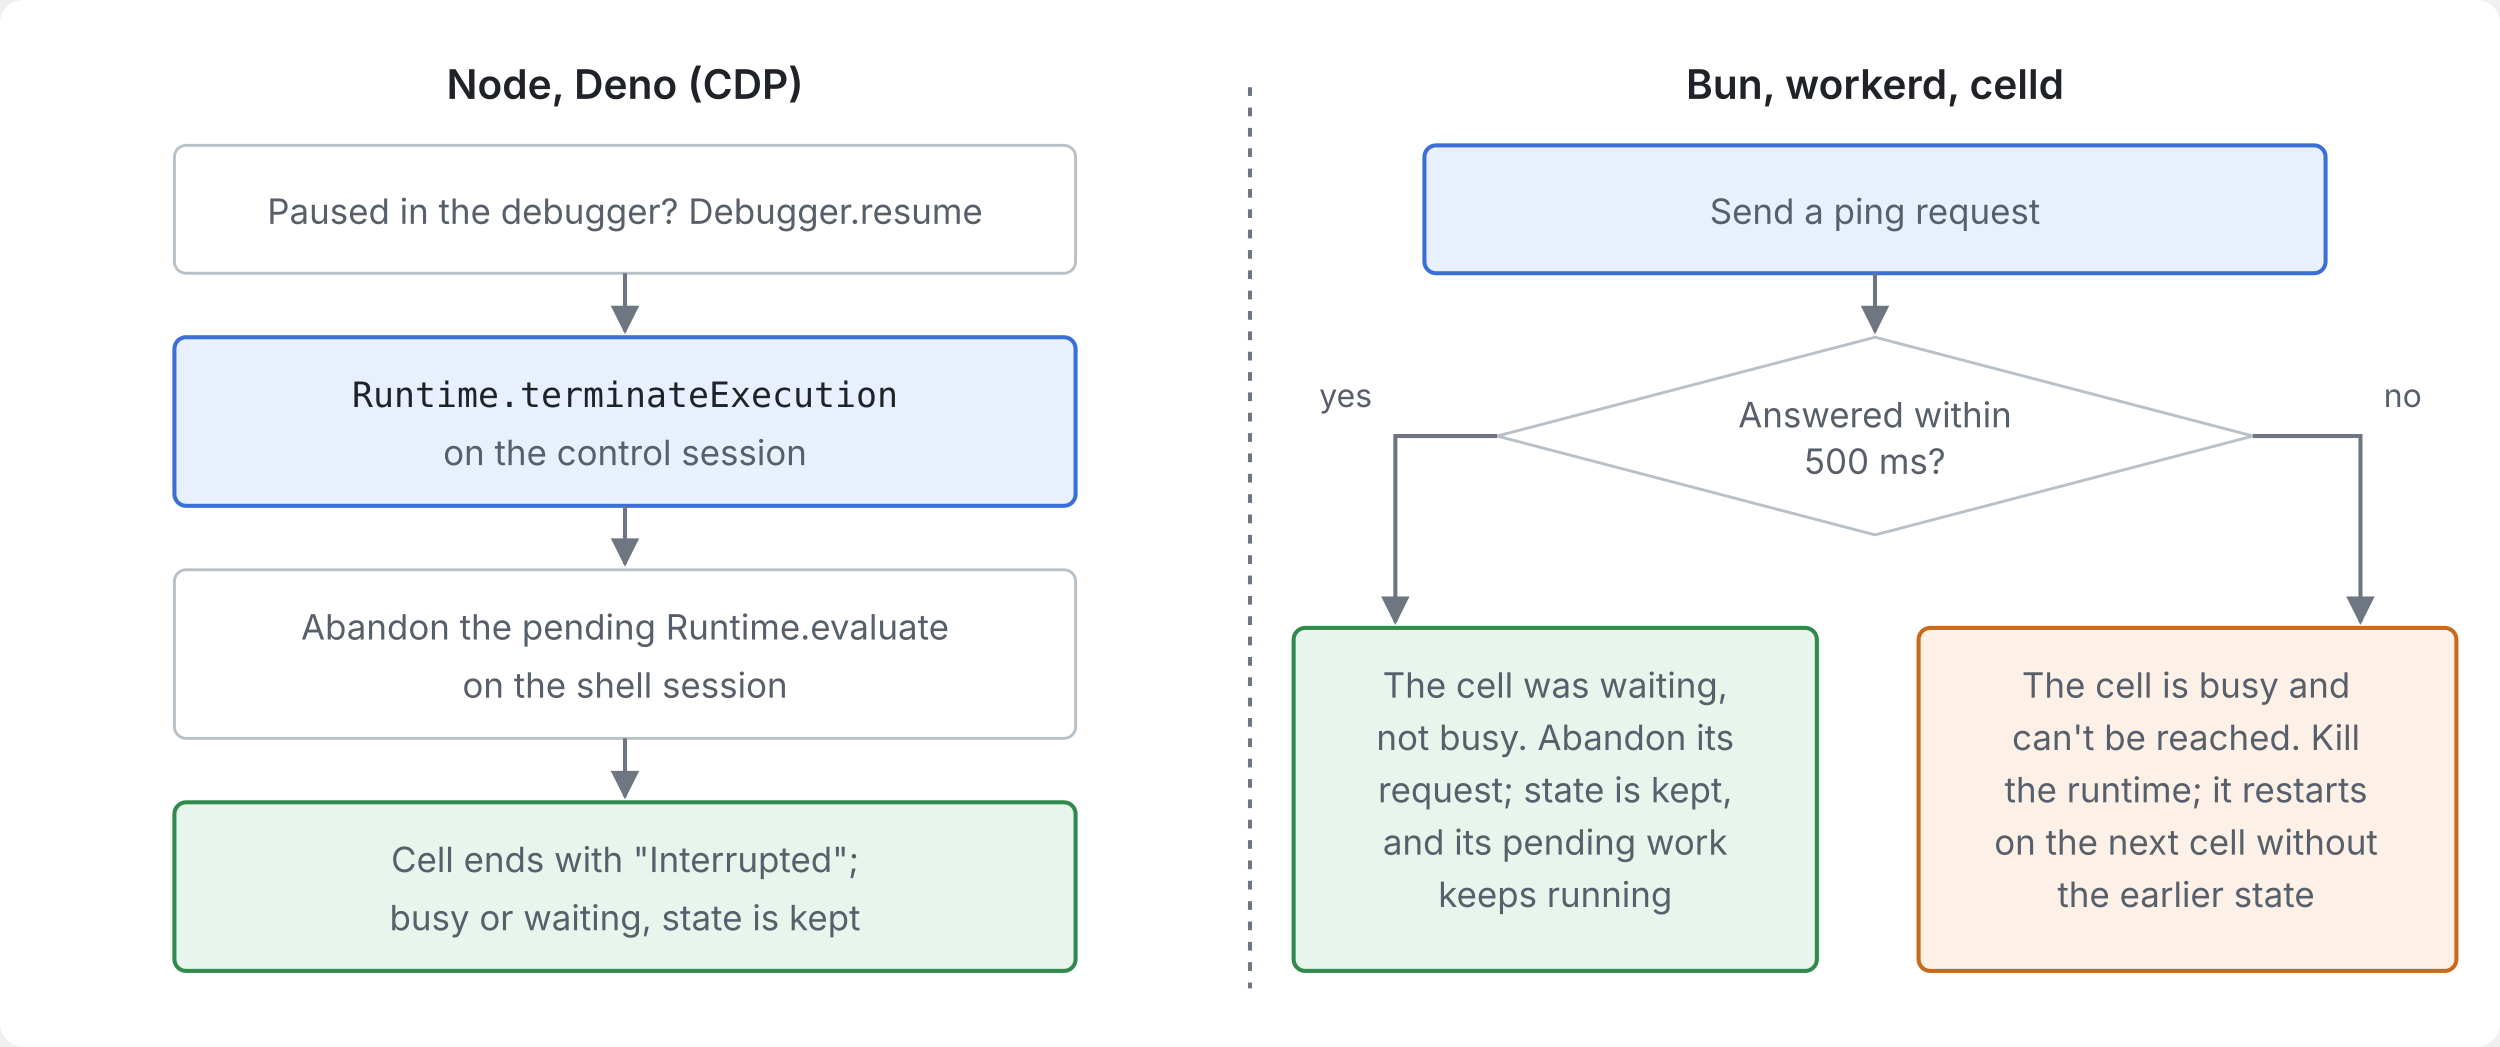
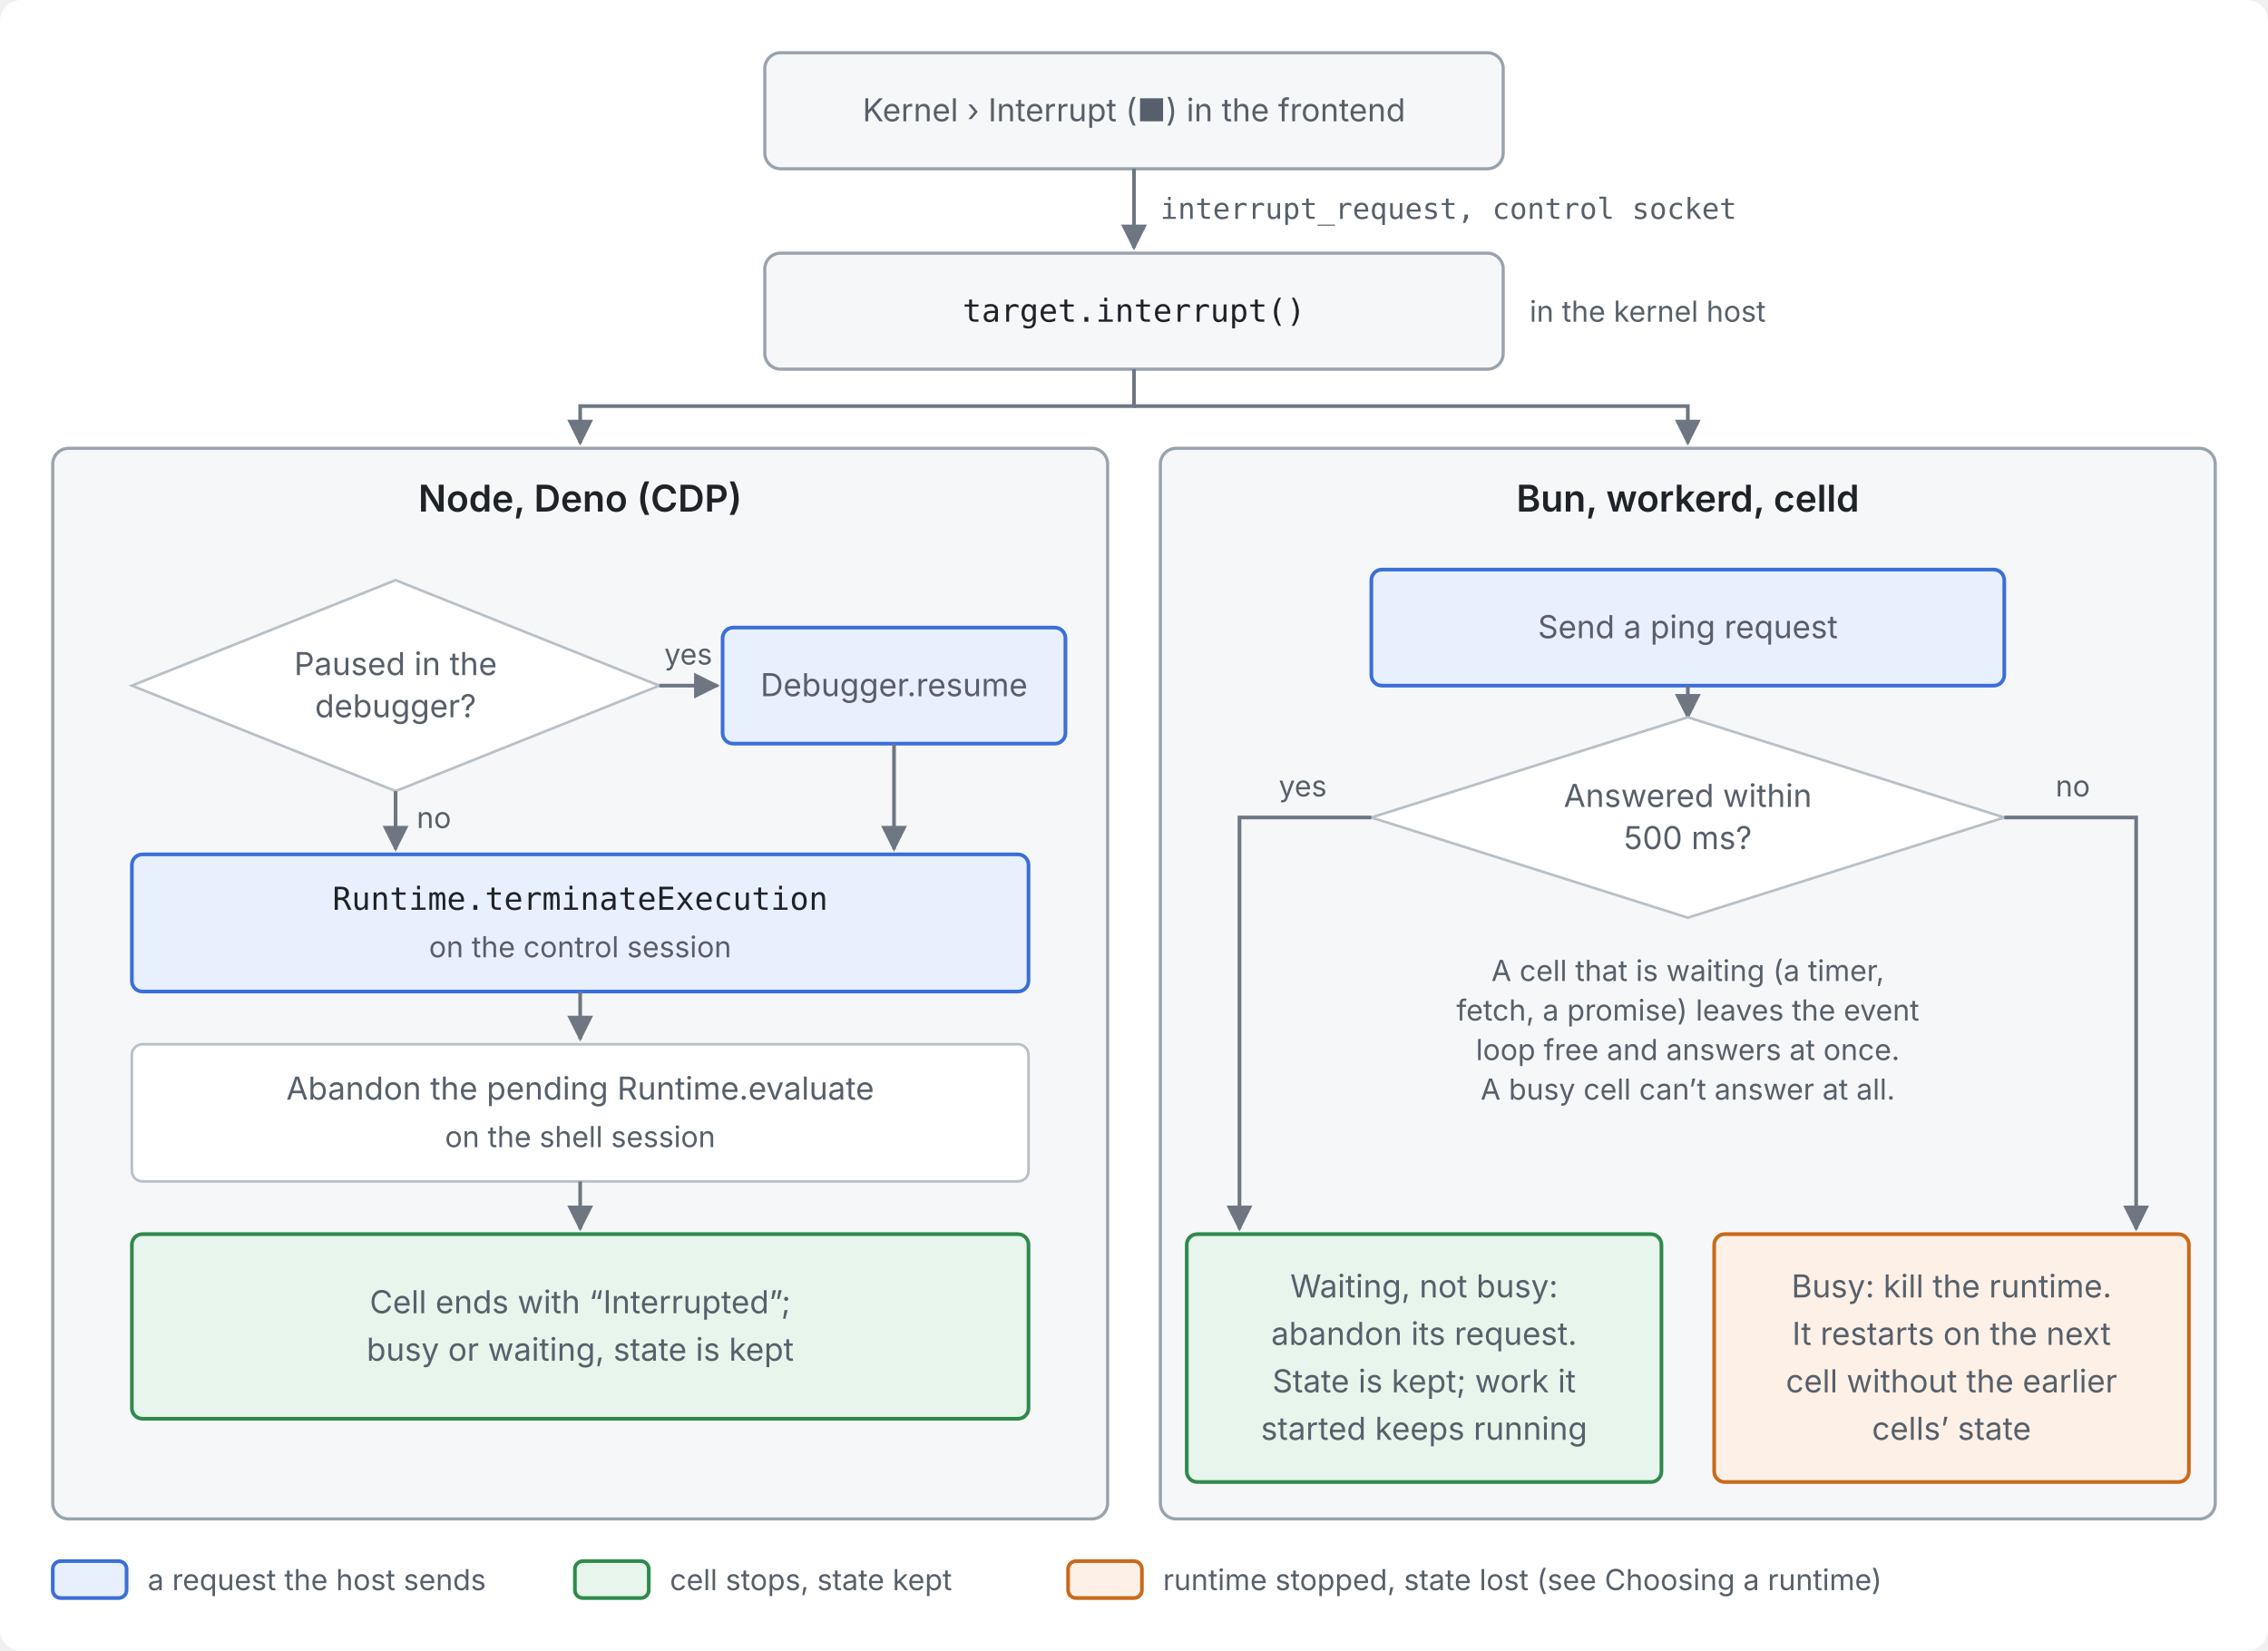
- <svg xmlns="http://www.w3.org/2000/svg" viewBox="0 0 860 360" width="860" height="360" role="img" aria-label="How an interrupt reaches a running cell on each kind of target">
+ <svg xmlns="http://www.w3.org/2000/svg" viewBox="0 0 860 626" width="860" height="626" role="img" aria-label="The frontend's Interrupt button sends interrupt_request on the control socket, and the kernel host calls interrupt() on the target. On Node and Deno, a paused debugger is resumed, the host sends Runtime.terminateExecution on the control session and abandons the pending evaluate, and state is kept. On Bun, workerd and celld the host sends a ping: a waiting cell answers within 500 ms, so its request is abandoned and state kept; a busy cell can't answer, so the runtime is killed and restarts on the next cell without the earlier state.">
  <style>
    .bg { fill: #ffffff; }
    .box { fill: #f6f7f9; stroke: #9aa3ad; stroke-width: 1.2; }
    .inner { fill: #ffffff; stroke: #b8c0c8; stroke-width: 1; }
    .acc { fill: #e8f0fe; stroke: #3b6fd8; stroke-width: 1.4; }
    .warn { fill: #fdf0e6; stroke: #c96a1b; stroke-width: 1.4; }
    .ok { fill: #e7f5ec; stroke: #2f8a4c; stroke-width: 1.4; }
    .t { font: 600 14px system-ui, -apple-system, "Segoe UI", sans-serif; fill: #1f2328; }
    .s { font: 12px system-ui, -apple-system, "Segoe UI", sans-serif; fill: #57606a; }
    .m { font: 12px ui-monospace, SFMono-Regular, Menlo, Consolas, monospace; fill: #1f2328; }
    .l { font: 11px system-ui, -apple-system, "Segoe UI", sans-serif; fill: #57606a; }
    .lm { font: 11px ui-monospace, SFMono-Regular, Menlo, Consolas, monospace; fill: #57606a; }
    .ln { stroke: #6e7781; stroke-width: 1.4; fill: none; }
    .ah { fill: #6e7781; }
    @media (prefers-color-scheme: dark) {
      .bg { fill: #1b1b1f; }
      .box { fill: #25262b; stroke: #5c6370; }
      .inner { fill: #1b1b1f; stroke: #4a505a; }
      .acc { fill: #1e2a44; stroke: #6b9bff; }
      .warn { fill: #3a2a1c; stroke: #e0904a; }
      .ok { fill: #1d3326; stroke: #5cc27e; }
      .t, .m { fill: #e6e8eb; }
      .s, .l, .lm { fill: #a0a7b0; }
      .ln { stroke: #a0a7b0; }
      .ah { fill: #a0a7b0; }
    }
  </style>
  <defs>
    <marker id="a" viewBox="0 0 10 10" refX="9" refY="5" markerWidth="7" markerHeight="7" orient="auto-start-reverse">
      <path class="ah" d="M0,0 L10,5 L0,10 z" />
    </marker>
  </defs>
-   <rect class="bg" x="0" y="0" width="860" height="360" rx="8" />
-   <text class="t" x="215" y="34" text-anchor="middle">Node, Deno (CDP)</text>
-   <rect class="inner" x="60" y="50" width="310" height="44" rx="4" />
-   <text class="s" x="215" y="77" text-anchor="middle">Paused in the debugger? Debugger.resume</text>
-   <line class="ln" x1="215" y1="94" x2="215" y2="114" marker-end="url(#a)" />
-   <rect class="acc" x="60" y="116" width="310" height="58" rx="4" />
-   <text class="m" x="215" y="140" text-anchor="middle">Runtime.terminateExecution</text>
-   <text class="s" x="215" y="160" text-anchor="middle">on the control session</text>
-   <line class="ln" x1="215" y1="174" x2="215" y2="194" marker-end="url(#a)" />
-   <rect class="inner" x="60" y="196" width="310" height="58" rx="4" />
-   <text class="s" x="215" y="220" text-anchor="middle">Abandon the pending Runtime.evaluate</text>
-   <text class="s" x="215" y="240" text-anchor="middle">on the shell session</text>
-   <line class="ln" x1="215" y1="254" x2="215" y2="274" marker-end="url(#a)" />
-   <rect class="ok" x="60" y="276" width="310" height="58" rx="4" />
-   <text class="s" x="215" y="300" text-anchor="middle">Cell ends with "Interrupted";</text>
-   <text class="s" x="215" y="320" text-anchor="middle">busy or waiting, state is kept</text>
-   <line class="ln" x1="430" y1="30" x2="430" y2="340" stroke-dasharray="3 4" />
-   <text class="t" x="645" y="34" text-anchor="middle">Bun, workerd, celld</text>
-   <rect class="acc" x="490" y="50" width="310" height="44" rx="4" />
-   <text class="s" x="645" y="77" text-anchor="middle">Send a ping request</text>
-   <line class="ln" x1="645" y1="94" x2="645" y2="114" marker-end="url(#a)" />
-   <polygon class="inner" points="645,116 775,150 645,184 515,150" />
-   <text class="s" x="645" y="147" text-anchor="middle">Answered within</text>
-   <text class="s" x="645" y="163" text-anchor="middle">500 ms?</text>
-   <path class="ln" d="M515,150 H480 V214" marker-end="url(#a)" />
-   <text class="l" x="472" y="140" text-anchor="end">yes</text>
-   <path class="ln" d="M775,150 H812 V214" marker-end="url(#a)" />
-   <text class="l" x="820" y="140" text-anchor="start">no</text>
-   <rect class="ok" x="445" y="216" width="180" height="118" rx="4" />
-   <text class="s" x="535" y="240" text-anchor="middle">The cell was waiting,</text>
-   <text class="s" x="535" y="258" text-anchor="middle">not busy. Abandon its</text>
-   <text class="s" x="535" y="276" text-anchor="middle">request; state is kept,</text>
-   <text class="s" x="535" y="294" text-anchor="middle">and its pending work</text>
-   <text class="s" x="535" y="312" text-anchor="middle">keeps running</text>
-   <rect class="warn" x="660" y="216" width="185" height="118" rx="4" />
-   <text class="s" x="752" y="240" text-anchor="middle">The cell is busy and</text>
-   <text class="s" x="752" y="258" text-anchor="middle">can't be reached. Kill</text>
-   <text class="s" x="752" y="276" text-anchor="middle">the runtime; it restarts</text>
-   <text class="s" x="752" y="294" text-anchor="middle">on the next cell without</text>
-   <text class="s" x="752" y="312" text-anchor="middle">the earlier state</text>
+   <rect class="bg" x="0" y="0" width="860" height="626" rx="8" />
+   <rect class="box" x="290" y="20" width="280" height="44" rx="6" />
+   <text class="s" x="430" y="46" text-anchor="middle">Kernel › Interrupt (■) in the frontend</text>
+   <path class="ln" d="M430,64 V94" marker-end="url(#a)" />
+   <text class="lm" x="440" y="83">interrupt_request, control socket</text>
+   <rect class="box" x="290" y="96" width="280" height="44" rx="6" />
+   <text class="m" x="430" y="122" text-anchor="middle">target.interrupt()</text>
+   <text class="l" x="580" y="122">in the kernel host</text>
+   <path class="ln" d="M430,140 V154 H220 V168" marker-end="url(#a)" />
+   <path class="ln" d="M430,154 H640 V168" marker-end="url(#a)" />
+   <rect class="box" x="20" y="170" width="400" height="406" rx="6" />
+   <rect class="box" x="440" y="170" width="400" height="406" rx="6" />
+   <text class="t" x="220" y="194" text-anchor="middle">Node, Deno (CDP)</text>
+   <text class="t" x="640" y="194" text-anchor="middle">Bun, workerd, celld</text>
+   <polygon class="inner" points="150,220 250,260 150,300 50,260" />
+   <text class="s" x="150" y="256" text-anchor="middle">Paused in the</text>
+   <text class="s" x="150" y="272" text-anchor="middle">debugger?</text>
+   <path class="ln" d="M250,260 H272" marker-end="url(#a)" />
+   <text class="l" x="261" y="252" text-anchor="middle">yes</text>
+   <rect class="acc" x="274" y="238" width="130" height="44" rx="4" />
+   <text class="s" x="339" y="264" text-anchor="middle">Debugger.resume</text>
+   <path class="ln" d="M150,300 V322" marker-end="url(#a)" />
+   <text class="l" x="158" y="314">no</text>
+   <path class="ln" d="M339,282 V322" marker-end="url(#a)" />
+   <rect class="acc" x="50" y="324" width="340" height="52" rx="4" />
+   <text class="m" x="220" y="345" text-anchor="middle">Runtime.terminateExecution</text>
+   <text class="l" x="220" y="363" text-anchor="middle">on the control session</text>
+   <path class="ln" d="M220,376 V394" marker-end="url(#a)" />
+   <rect class="inner" x="50" y="396" width="340" height="52" rx="4" />
+   <text class="s" x="220" y="417" text-anchor="middle">Abandon the pending Runtime.evaluate</text>
+   <text class="l" x="220" y="435" text-anchor="middle">on the shell session</text>
+   <path class="ln" d="M220,448 V466" marker-end="url(#a)" />
+   <rect class="ok" x="50" y="468" width="340" height="70" rx="4" />
+   <text class="s" x="220" y="498" text-anchor="middle">Cell ends with “Interrupted”;</text>
+   <text class="s" x="220" y="516" text-anchor="middle">busy or waiting, state is kept</text>
+   <rect class="acc" x="520" y="216" width="240" height="44" rx="4" />
+   <text class="s" x="640" y="242" text-anchor="middle">Send a ping request</text>
+   <path class="ln" d="M640,260 V272" marker-end="url(#a)" />
+   <polygon class="inner" points="640,272 760,310 640,348 520,310" />
+   <text class="s" x="640" y="306" text-anchor="middle">Answered within</text>
+   <text class="s" x="640" y="322" text-anchor="middle">500 ms?</text>
+   <path class="ln" d="M520,310 H470 V466" marker-end="url(#a)" />
+   <text class="l" x="494" y="302" text-anchor="middle">yes</text>
+   <path class="ln" d="M760,310 H810 V466" marker-end="url(#a)" />
+   <text class="l" x="786" y="302" text-anchor="middle">no</text>
+   <text class="l" x="640" y="372" text-anchor="middle">A cell that is waiting (a timer,</text>
+   <text class="l" x="640" y="387" text-anchor="middle">fetch, a promise) leaves the event</text>
+   <text class="l" x="640" y="402" text-anchor="middle">loop free and answers at once.</text>
+   <text class="l" x="640" y="417" text-anchor="middle">A busy cell can’t answer at all.</text>
+   <rect class="ok" x="450" y="468" width="180" height="94" rx="4" />
+   <text class="s" x="540" y="492" text-anchor="middle">Waiting, not busy:</text>
+   <text class="s" x="540" y="510" text-anchor="middle">abandon its request.</text>
+   <text class="s" x="540" y="528" text-anchor="middle">State is kept; work it</text>
+   <text class="s" x="540" y="546" text-anchor="middle">started keeps running</text>
+   <rect class="warn" x="650" y="468" width="180" height="94" rx="4" />
+   <text class="s" x="740" y="492" text-anchor="middle">Busy: kill the runtime.</text>
+   <text class="s" x="740" y="510" text-anchor="middle">It restarts on the next</text>
+   <text class="s" x="740" y="528" text-anchor="middle">cell without the earlier</text>
+   <text class="s" x="740" y="546" text-anchor="middle">cells’ state</text>
+   <rect class="acc" x="20" y="592" width="28" height="14" rx="3" />
+   <text class="l" x="56" y="603">a request the host sends</text>
+   <rect class="ok" x="218" y="592" width="28" height="14" rx="3" />
+   <text class="l" x="254" y="603">cell stops, state kept</text>
+   <rect class="warn" x="405" y="592" width="28" height="14" rx="3" />
+   <text class="l" x="441" y="603">runtime stopped, state lost (see Choosing a runtime)</text>
</svg>
